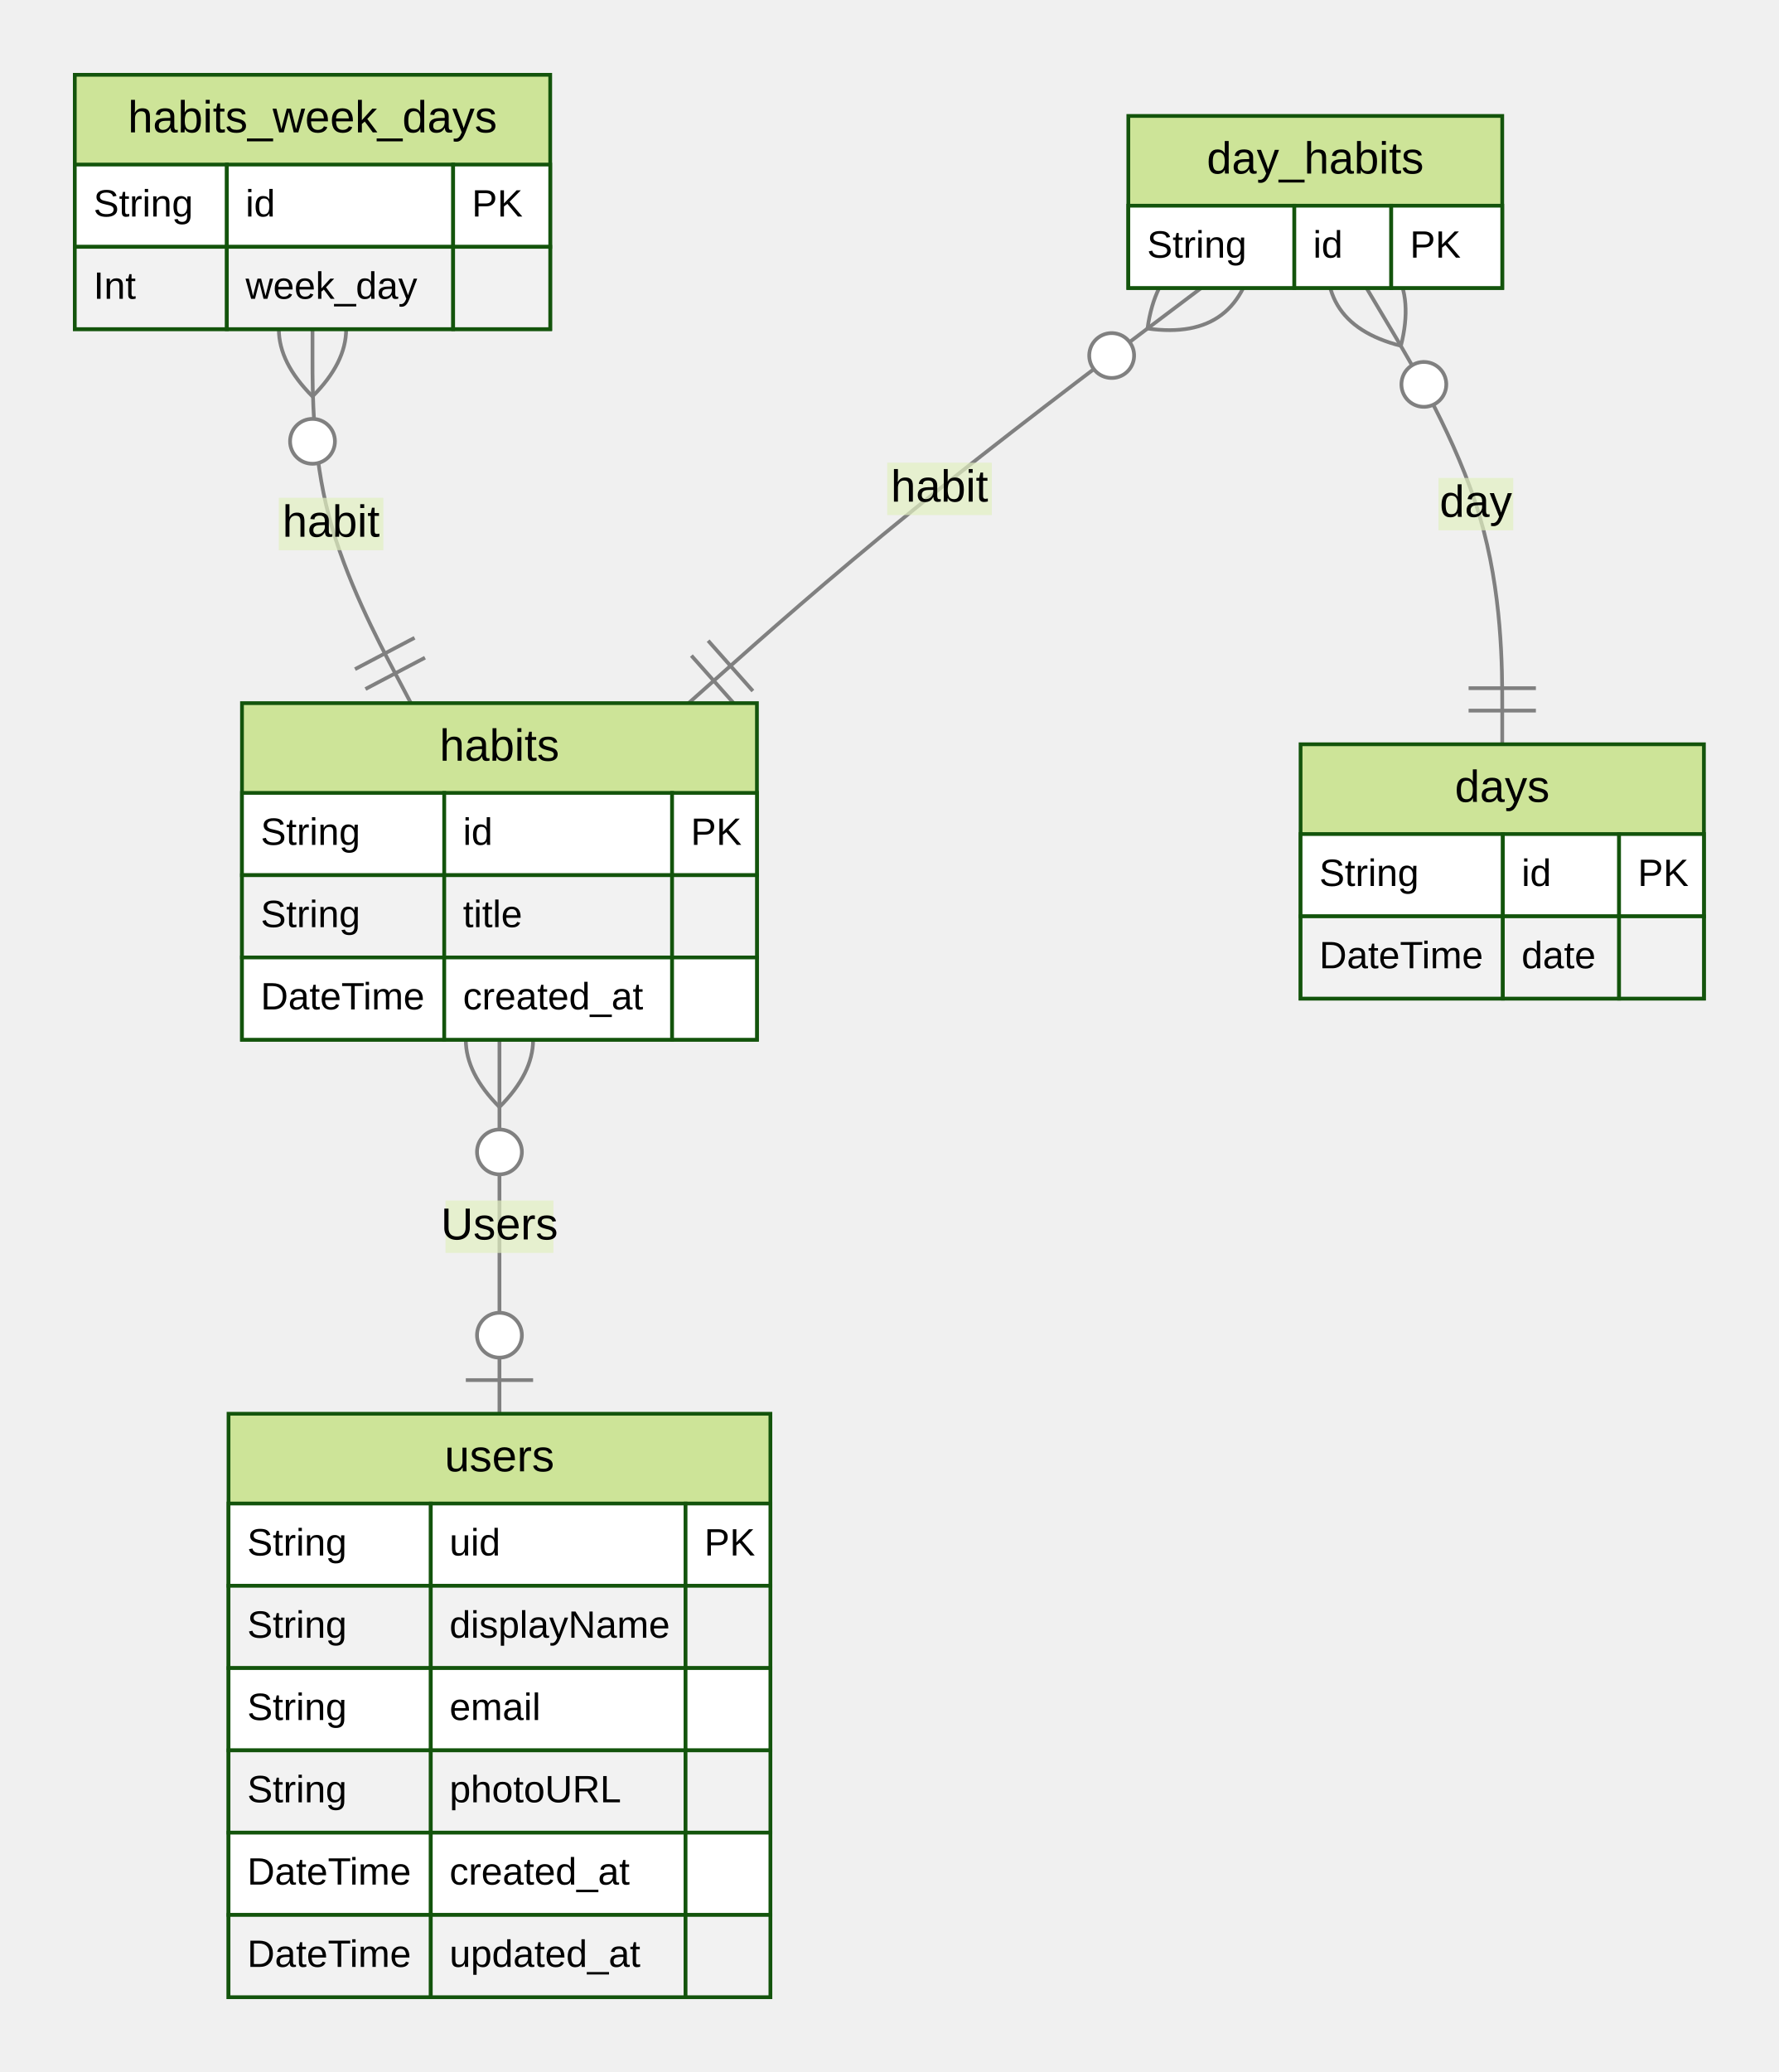
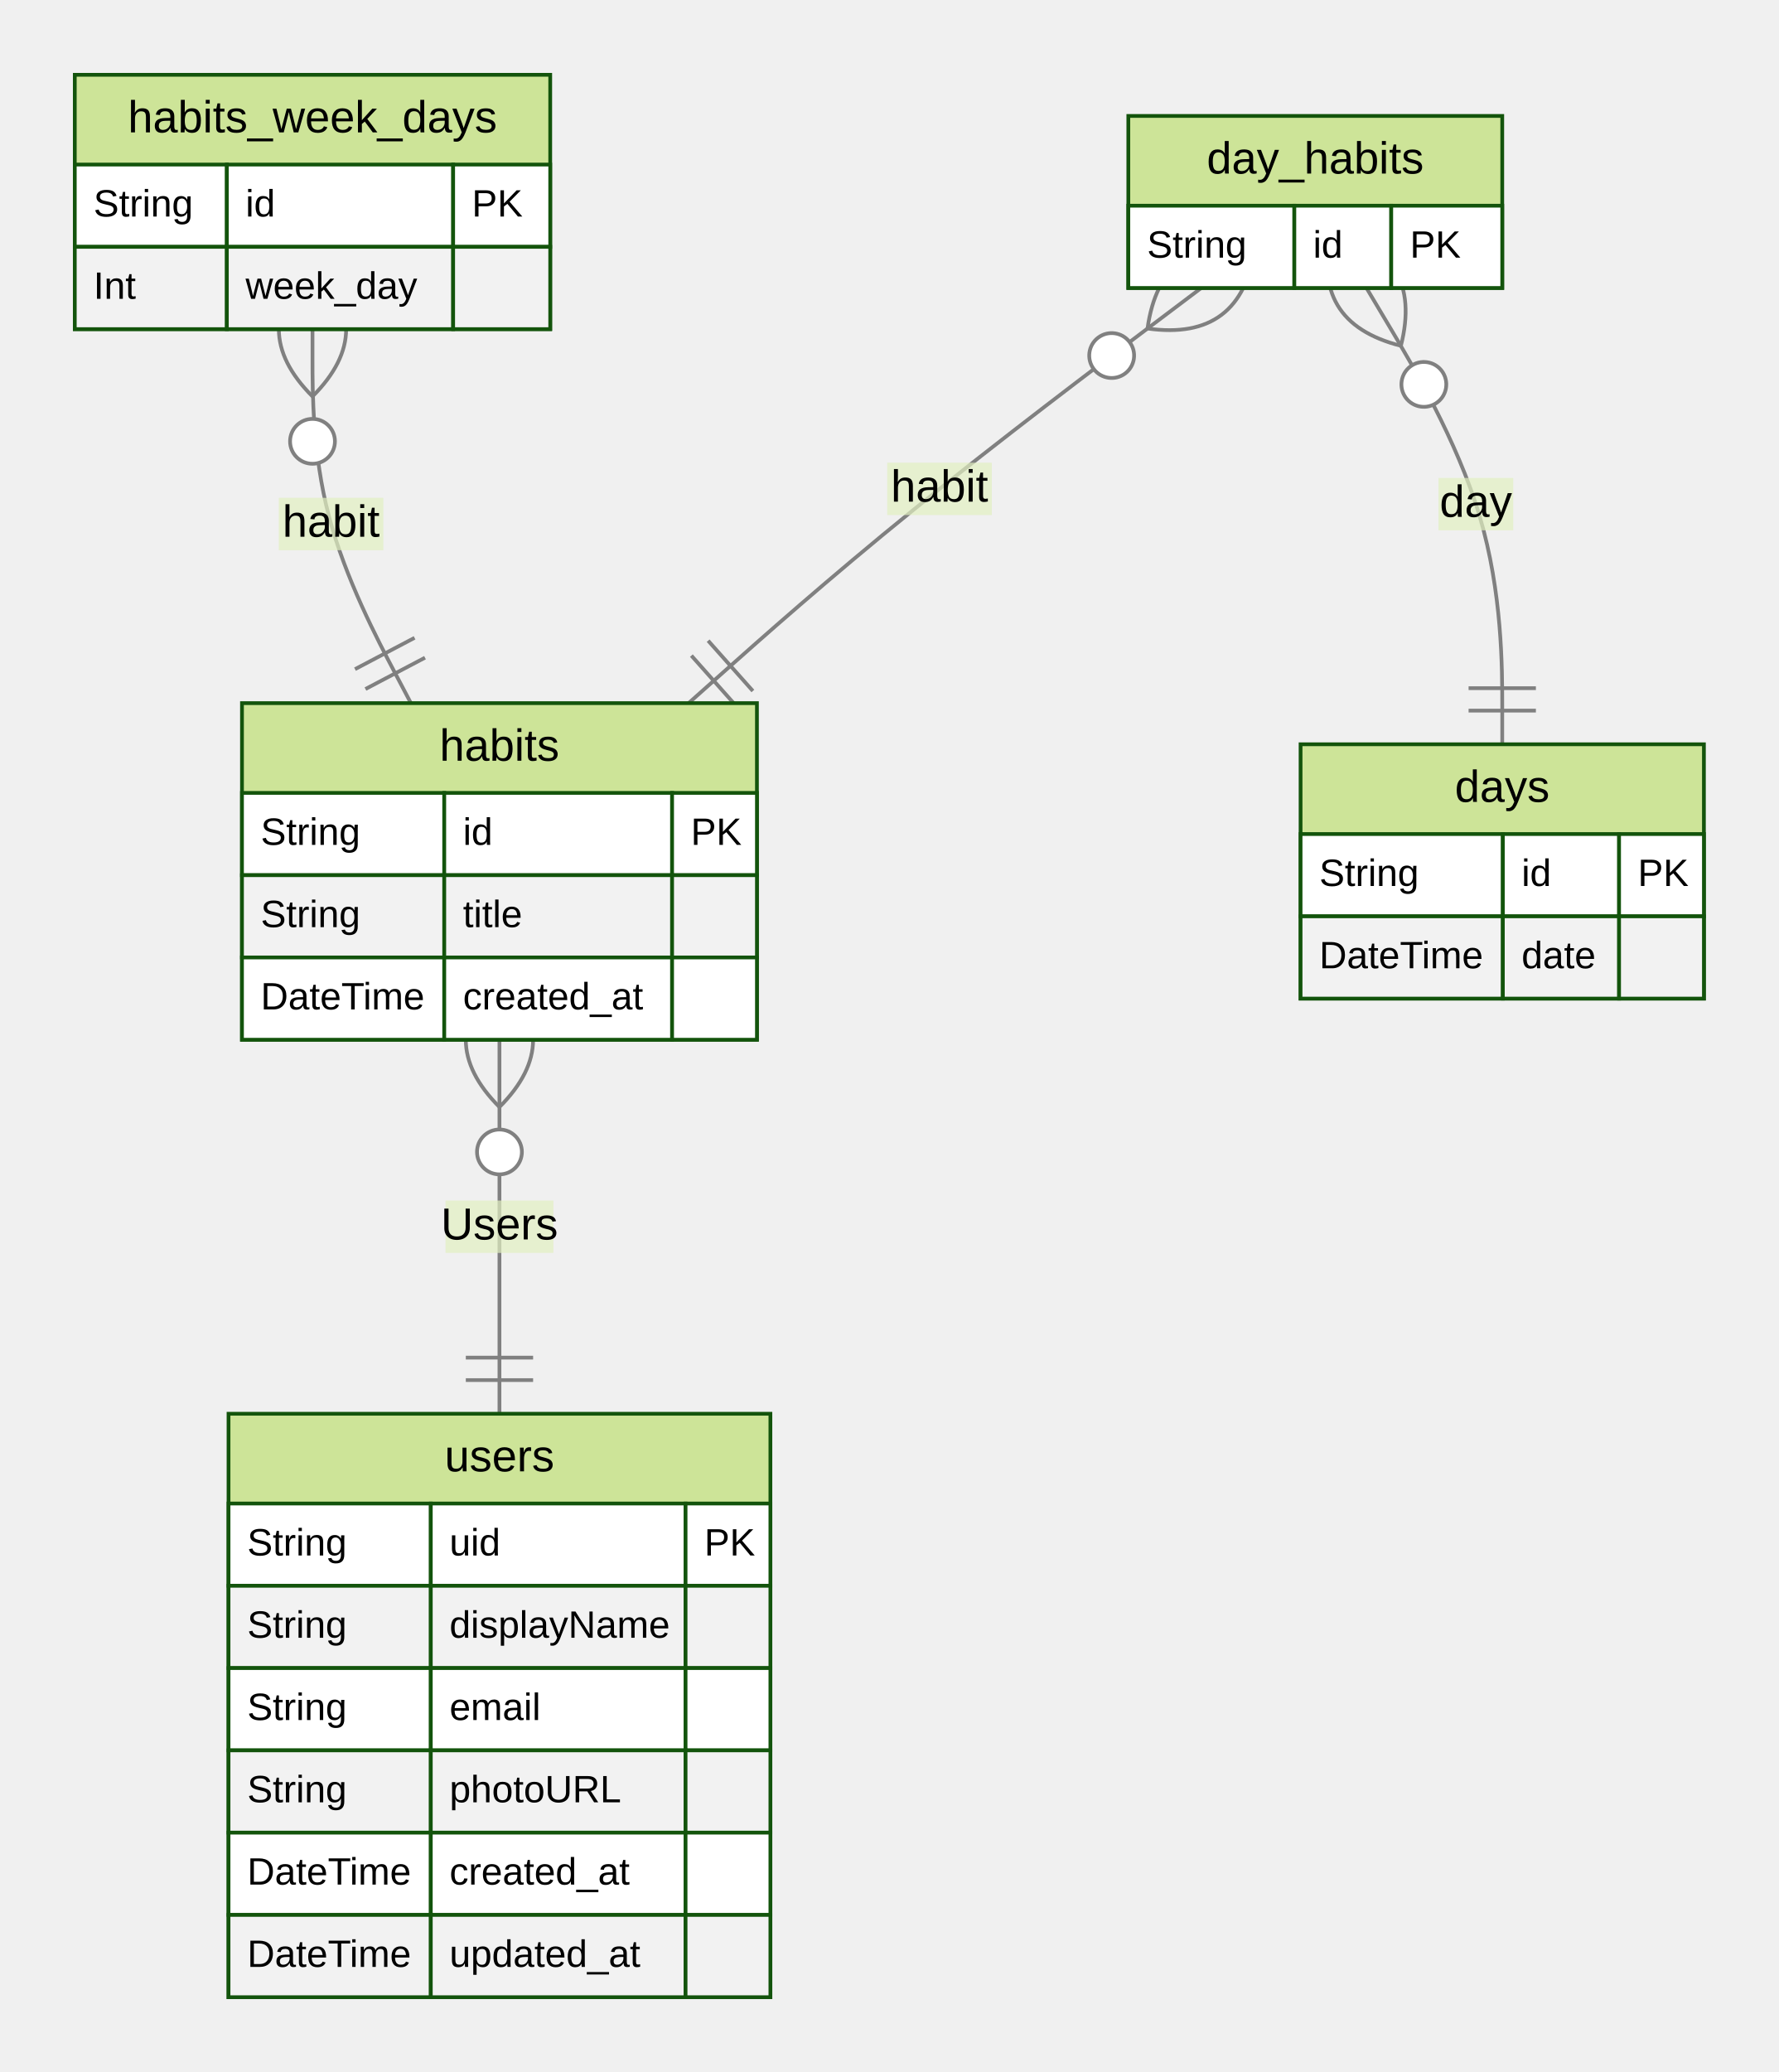
<svg xmlns="http://www.w3.org/2000/svg" aria-roledescription="er" viewBox="0 0 475.694 554" style="max-width: 475.694px; background-color: white;" width="100%" id="mermaid-0">
  <style>#mermaid-0{font-family:"trebuchet ms",verdana,arial,sans-serif;font-size:16px;fill:#000000;}#mermaid-0 .error-icon{fill:#552222;}#mermaid-0 .error-text{fill:#552222;stroke:#552222;}#mermaid-0 .edge-thickness-normal{stroke-width:2px;}#mermaid-0 .edge-thickness-thick{stroke-width:3.5px;}#mermaid-0 .edge-pattern-solid{stroke-dasharray:0;}#mermaid-0 .edge-pattern-dashed{stroke-dasharray:3;}#mermaid-0 .edge-pattern-dotted{stroke-dasharray:2;}#mermaid-0 .marker{fill:#000000;stroke:#000000;}#mermaid-0 .marker.cross{stroke:#000000;}#mermaid-0 svg{font-family:"trebuchet ms",verdana,arial,sans-serif;font-size:16px;}#mermaid-0 .entityBox{fill:#cde498;stroke:#13540c;}#mermaid-0 .attributeBoxOdd{fill:#ffffff;stroke:#13540c;}#mermaid-0 .attributeBoxEven{fill:#f2f2f2;stroke:#13540c;}#mermaid-0 .relationshipLabelBox{fill:hsl(78.158, 58.462%, 84.51%);opacity:0.7;background-color:hsl(78.158, 58.462%, 84.51%);}#mermaid-0 .relationshipLabelBox rect{opacity:0.5;}#mermaid-0 .relationshipLine{stroke:#000000;}#mermaid-0 .entityTitleText{text-anchor:middle;font-size:18px;fill:#000000;}#mermaid-0 :root{--mermaid-font-family:"trebuchet ms",verdana,arial,sans-serif;}</style>
  <g />
  <defs>
    <marker orient="auto" markerHeight="18" markerWidth="18" refY="9" refX="0" id="ONLY_ONE_START">
      <path d="M9,0 L9,18 M15,0 L15,18" fill="none" stroke="gray" />
    </marker>
  </defs>
  <defs>
    <marker orient="auto" markerHeight="18" markerWidth="18" refY="9" refX="18" id="ONLY_ONE_END">
      <path d="M3,0 L3,18 M9,0 L9,18" fill="none" stroke="gray" />
    </marker>
  </defs>
  <defs>
    <marker orient="auto" markerHeight="18" markerWidth="30" refY="9" refX="0" id="ZERO_OR_ONE_START">
      <circle r="6" cy="9" cx="21" fill="white" stroke="gray" />
      <path d="M9,0 L9,18" fill="none" stroke="gray" />
    </marker>
  </defs>
  <defs>
    <marker orient="auto" markerHeight="18" markerWidth="30" refY="9" refX="30" id="ZERO_OR_ONE_END">
      <circle r="6" cy="9" cx="9" fill="white" stroke="gray" />
      <path d="M21,0 L21,18" fill="none" stroke="gray" />
    </marker>
  </defs>
  <defs>
    <marker orient="auto" markerHeight="36" markerWidth="45" refY="18" refX="18" id="ONE_OR_MORE_START">
      <path d="M0,18 Q 18,0 36,18 Q 18,36 0,18 M42,9 L42,27" fill="none" stroke="gray" />
    </marker>
  </defs>
  <defs>
    <marker orient="auto" markerHeight="36" markerWidth="45" refY="18" refX="27" id="ONE_OR_MORE_END">
      <path d="M3,9 L3,27 M9,18 Q27,0 45,18 Q27,36 9,18" fill="none" stroke="gray" />
    </marker>
  </defs>
  <defs>
    <marker orient="auto" markerHeight="36" markerWidth="57" refY="18" refX="18" id="ZERO_OR_MORE_START">
      <circle r="6" cy="18" cx="48" fill="white" stroke="gray" />
      <path d="M0,18 Q18,0 36,18 Q18,36 0,18" fill="none" stroke="gray" />
    </marker>
  </defs>
  <defs>
    <marker orient="auto" markerHeight="36" markerWidth="57" refY="18" refX="39" id="ZERO_OR_MORE_END">
      <circle r="6" cy="18" cx="9" fill="white" stroke="gray" />
      <path d="M21,18 Q39,0 57,18 Q39,36 21,18" fill="none" stroke="gray" />
    </marker>
  </defs>
-   <path style="stroke: gray; fill: none;" marker-start="url(#ZERO_OR_MORE_START)" marker-end="url(#ZERO_OR_ONE_END)" d="M133.575,278L133.575,286.333C133.575,294.667,133.575,311.333,133.575,328C133.575,344.667,133.575,361.333,133.575,369.667L133.575,378" class="er relationshipLine" />
+   <path style="stroke: gray; fill: none;" marker-start="url(#ZERO_OR_MORE_START)" marker-end="url(#ONLY_ONE_END)" d="M133.575,278L133.575,286.333C133.575,294.667,133.575,311.333,133.575,328C133.575,344.667,133.575,361.333,133.575,369.667L133.575,378" class="er relationshipLine" />
  <path style="stroke: gray; fill: none;" marker-start="url(#ZERO_OR_MORE_START)" marker-end="url(#ONLY_ONE_END)" d="M83.575,88L83.575,96.333C83.575,104.667,83.575,121.333,87.961,138C92.347,154.667,101.119,171.333,105.505,179.667L109.891,188" class="er relationshipLine" />
  <path style="stroke: gray; fill: none;" marker-start="url(#ZERO_OR_MORE_START)" marker-end="url(#ONLY_ONE_END)" d="M365.45,77L371.502,87.167C377.553,97.333,389.656,117.667,395.708,138C401.76,158.333,401.76,178.667,401.76,188.833L401.76,199" class="er relationshipLine" />
  <path style="stroke: gray; fill: none;" marker-start="url(#ZERO_OR_MORE_START)" marker-end="url(#ONLY_ONE_END)" d="M321.258,77L307.776,87.167C294.293,97.333,267.328,117.667,244.478,136.167C221.628,154.667,202.893,171.333,193.526,179.667L184.159,188" class="er relationshipLine" />
-   <g transform="translate(64.71619,188 )" id="entity-habits-2ecb2ba1-ba1a-465d-b93c-2bad2fecbacc">
+   <g transform="translate(64.71619,188 )" id="entity-habits-411fae30-f034-458a-9095-a081ae5dc78a">
    <rect height="90" width="137.718" y="0" x="0" class="er entityBox" />
-     <text style="dominant-baseline: middle; text-anchor: middle; font-size: 12px;" transform="translate(68.85901,12)" y="0" x="0" id="text-entity-habits-2ecb2ba1-ba1a-465d-b93c-2bad2fecbacc" class="er entityLabel">habits</text>
+     <text style="dominant-baseline: middle; text-anchor: middle; font-size: 12px;" transform="translate(68.85901,12)" y="0" x="0" id="text-entity-habits-411fae30-f034-458a-9095-a081ae5dc78a" class="er entityLabel">habits</text>
    <rect height="22" width="54.096" y="24" x="0" class="er attributeBoxOdd" />
-     <text style="dominant-baseline: middle; font-size: 10.2px;" transform="translate(5,35)" y="0" x="0" id="text-entity-habits-2ecb2ba1-ba1a-465d-b93c-2bad2fecbacc-attr-1-type" class="er entityLabel">String</text>
+     <text style="dominant-baseline: middle; font-size: 10.2px;" transform="translate(5,35)" y="0" x="0" id="text-entity-habits-411fae30-f034-458a-9095-a081ae5dc78a-attr-1-type" class="er entityLabel">String</text>
    <rect height="22" width="60.935" y="24" x="54.096" class="er attributeBoxOdd" />
-     <text style="dominant-baseline: middle; font-size: 10.2px;" transform="translate(59.09555,35)" y="0" x="0" id="text-entity-habits-2ecb2ba1-ba1a-465d-b93c-2bad2fecbacc-attr-1-name" class="er entityLabel">id</text>
+     <text style="dominant-baseline: middle; font-size: 10.2px;" transform="translate(59.09555,35)" y="0" x="0" id="text-entity-habits-411fae30-f034-458a-9095-a081ae5dc78a-attr-1-name" class="er entityLabel">id</text>
    <rect height="22" width="22.688" y="24" x="115.03" class="er attributeBoxOdd" />
-     <text style="dominant-baseline: middle; font-size: 10.2px;" transform="translate(120.0303,35)" y="0" x="0" id="text-entity-habits-2ecb2ba1-ba1a-465d-b93c-2bad2fecbacc-attr-1-key" class="er entityLabel">PK</text>
+     <text style="dominant-baseline: middle; font-size: 10.2px;" transform="translate(120.0303,35)" y="0" x="0" id="text-entity-habits-411fae30-f034-458a-9095-a081ae5dc78a-attr-1-key" class="er entityLabel">PK</text>
    <rect height="22" width="54.096" y="46" x="0" class="er attributeBoxEven" />
-     <text style="dominant-baseline: middle; font-size: 10.2px;" transform="translate(5,57)" y="0" x="0" id="text-entity-habits-2ecb2ba1-ba1a-465d-b93c-2bad2fecbacc-attr-2-type" class="er entityLabel">String</text>
+     <text style="dominant-baseline: middle; font-size: 10.2px;" transform="translate(5,57)" y="0" x="0" id="text-entity-habits-411fae30-f034-458a-9095-a081ae5dc78a-attr-2-type" class="er entityLabel">String</text>
    <rect height="22" width="60.935" y="46" x="54.096" class="er attributeBoxEven" />
-     <text style="dominant-baseline: middle; font-size: 10.2px;" transform="translate(59.09555,57)" y="0" x="0" id="text-entity-habits-2ecb2ba1-ba1a-465d-b93c-2bad2fecbacc-attr-2-name" class="er entityLabel">title</text>
+     <text style="dominant-baseline: middle; font-size: 10.2px;" transform="translate(59.09555,57)" y="0" x="0" id="text-entity-habits-411fae30-f034-458a-9095-a081ae5dc78a-attr-2-name" class="er entityLabel">title</text>
    <rect height="22" width="22.688" y="46" x="115.03" class="er attributeBoxEven" />
-     <text style="dominant-baseline: middle; font-size: 10.2px;" transform="translate(120.0303,57)" y="0" x="0" id="text-entity-habits-2ecb2ba1-ba1a-465d-b93c-2bad2fecbacc-attr-2-key" class="er entityLabel" />
+     <text style="dominant-baseline: middle; font-size: 10.2px;" transform="translate(120.0303,57)" y="0" x="0" id="text-entity-habits-411fae30-f034-458a-9095-a081ae5dc78a-attr-2-key" class="er entityLabel" />
    <rect height="22" width="54.096" y="68" x="0" class="er attributeBoxOdd" />
-     <text style="dominant-baseline: middle; font-size: 10.2px;" transform="translate(5,79)" y="0" x="0" id="text-entity-habits-2ecb2ba1-ba1a-465d-b93c-2bad2fecbacc-attr-3-type" class="er entityLabel">DateTime</text>
+     <text style="dominant-baseline: middle; font-size: 10.2px;" transform="translate(5,79)" y="0" x="0" id="text-entity-habits-411fae30-f034-458a-9095-a081ae5dc78a-attr-3-type" class="er entityLabel">DateTime</text>
    <rect height="22" width="60.935" y="68" x="54.096" class="er attributeBoxOdd" />
-     <text style="dominant-baseline: middle; font-size: 10.2px;" transform="translate(59.09555,79)" y="0" x="0" id="text-entity-habits-2ecb2ba1-ba1a-465d-b93c-2bad2fecbacc-attr-3-name" class="er entityLabel">created_at</text>
+     <text style="dominant-baseline: middle; font-size: 10.2px;" transform="translate(59.09555,79)" y="0" x="0" id="text-entity-habits-411fae30-f034-458a-9095-a081ae5dc78a-attr-3-name" class="er entityLabel">created_at</text>
    <rect height="22" width="22.688" y="68" x="115.03" class="er attributeBoxOdd" />
-     <text style="dominant-baseline: middle; font-size: 10.2px;" transform="translate(120.0303,79)" y="0" x="0" id="text-entity-habits-2ecb2ba1-ba1a-465d-b93c-2bad2fecbacc-attr-3-key" class="er entityLabel" />
+     <text style="dominant-baseline: middle; font-size: 10.2px;" transform="translate(120.0303,79)" y="0" x="0" id="text-entity-habits-411fae30-f034-458a-9095-a081ae5dc78a-attr-3-key" class="er entityLabel" />
  </g>
-   <g transform="translate(20,20 )" id="entity-habitsweekdays-be028531-451e-4eb9-823c-9918cedfff3e">
+   <g transform="translate(20,20 )" id="entity-habitsweekdays-fde26de9-a7a4-4201-b60f-8f1720625f44">
    <rect height="68" width="127.15" y="0" x="0" class="er entityBox" />
-     <text style="dominant-baseline: middle; text-anchor: middle; font-size: 12px;" transform="translate(63.5752,12)" y="0" x="0" id="text-entity-habitsweekdays-be028531-451e-4eb9-823c-9918cedfff3e" class="er entityLabel">habits_week_days</text>
+     <text style="dominant-baseline: middle; text-anchor: middle; font-size: 12px;" transform="translate(63.5752,12)" y="0" x="0" id="text-entity-habitsweekdays-fde26de9-a7a4-4201-b60f-8f1720625f44" class="er entityLabel">habits_week_days</text>
    <rect height="22" width="40.668" y="24" x="0" class="er attributeBoxOdd" />
-     <text style="dominant-baseline: middle; font-size: 10.2px;" transform="translate(5,35)" y="0" x="0" id="text-entity-habitsweekdays-be028531-451e-4eb9-823c-9918cedfff3e-attr-1-type" class="er entityLabel">String</text>
+     <text style="dominant-baseline: middle; font-size: 10.2px;" transform="translate(5,35)" y="0" x="0" id="text-entity-habitsweekdays-fde26de9-a7a4-4201-b60f-8f1720625f44-attr-1-type" class="er entityLabel">String</text>
    <rect height="22" width="60.524" y="24" x="40.668" class="er attributeBoxOdd" />
-     <text style="dominant-baseline: middle; font-size: 10.2px;" transform="translate(45.66758,35)" y="0" x="0" id="text-entity-habitsweekdays-be028531-451e-4eb9-823c-9918cedfff3e-attr-1-name" class="er entityLabel">id</text>
+     <text style="dominant-baseline: middle; font-size: 10.2px;" transform="translate(45.66758,35)" y="0" x="0" id="text-entity-habitsweekdays-fde26de9-a7a4-4201-b60f-8f1720625f44-attr-1-name" class="er entityLabel">id</text>
    <rect height="22" width="25.959" y="24" x="101.191" class="er attributeBoxOdd" />
-     <text style="dominant-baseline: middle; font-size: 10.2px;" transform="translate(106.1912,35)" y="0" x="0" id="text-entity-habitsweekdays-be028531-451e-4eb9-823c-9918cedfff3e-attr-1-key" class="er entityLabel">PK</text>
+     <text style="dominant-baseline: middle; font-size: 10.2px;" transform="translate(106.1912,35)" y="0" x="0" id="text-entity-habitsweekdays-fde26de9-a7a4-4201-b60f-8f1720625f44-attr-1-key" class="er entityLabel">PK</text>
    <rect height="22" width="40.668" y="46" x="0" class="er attributeBoxEven" />
-     <text style="dominant-baseline: middle; font-size: 10.2px;" transform="translate(5,57)" y="0" x="0" id="text-entity-habitsweekdays-be028531-451e-4eb9-823c-9918cedfff3e-attr-2-type" class="er entityLabel">Int</text>
+     <text style="dominant-baseline: middle; font-size: 10.2px;" transform="translate(5,57)" y="0" x="0" id="text-entity-habitsweekdays-fde26de9-a7a4-4201-b60f-8f1720625f44-attr-2-type" class="er entityLabel">Int</text>
    <rect height="22" width="60.524" y="46" x="40.668" class="er attributeBoxEven" />
-     <text style="dominant-baseline: middle; font-size: 10.2px;" transform="translate(45.66758,57)" y="0" x="0" id="text-entity-habitsweekdays-be028531-451e-4eb9-823c-9918cedfff3e-attr-2-name" class="er entityLabel">week_day</text>
+     <text style="dominant-baseline: middle; font-size: 10.2px;" transform="translate(45.66758,57)" y="0" x="0" id="text-entity-habitsweekdays-fde26de9-a7a4-4201-b60f-8f1720625f44-attr-2-name" class="er entityLabel">week_day</text>
    <rect height="22" width="25.959" y="46" x="101.191" class="er attributeBoxEven" />
-     <text style="dominant-baseline: middle; font-size: 10.2px;" transform="translate(106.1912,57)" y="0" x="0" id="text-entity-habitsweekdays-be028531-451e-4eb9-823c-9918cedfff3e-attr-2-key" class="er entityLabel" />
+     <text style="dominant-baseline: middle; font-size: 10.2px;" transform="translate(106.1912,57)" y="0" x="0" id="text-entity-habitsweekdays-fde26de9-a7a4-4201-b60f-8f1720625f44-attr-2-key" class="er entityLabel" />
  </g>
-   <g transform="translate(347.825,199 )" id="entity-days-543e1441-a908-446b-acc6-e53be007b0c4">
+   <g transform="translate(347.825,199 )" id="entity-days-19acbe64-7120-40e4-9311-2f484f802724">
    <rect height="68" width="107.869" y="0" x="0" class="er entityBox" />
-     <text style="dominant-baseline: middle; text-anchor: middle; font-size: 12px;" transform="translate(53.93452,12)" y="0" x="0" id="text-entity-days-543e1441-a908-446b-acc6-e53be007b0c4" class="er entityLabel">days</text>
+     <text style="dominant-baseline: middle; text-anchor: middle; font-size: 12px;" transform="translate(53.93452,12)" y="0" x="0" id="text-entity-days-19acbe64-7120-40e4-9311-2f484f802724" class="er entityLabel">days</text>
    <rect height="22" width="54.096" y="24" x="0" class="er attributeBoxOdd" />
-     <text style="dominant-baseline: middle; font-size: 10.2px;" transform="translate(5,35)" y="0" x="0" id="text-entity-days-543e1441-a908-446b-acc6-e53be007b0c4-attr-1-type" class="er entityLabel">String</text>
+     <text style="dominant-baseline: middle; font-size: 10.2px;" transform="translate(5,35)" y="0" x="0" id="text-entity-days-19acbe64-7120-40e4-9311-2f484f802724-attr-1-type" class="er entityLabel">String</text>
    <rect height="22" width="31.086" y="24" x="54.096" class="er attributeBoxOdd" />
-     <text style="dominant-baseline: middle; font-size: 10.2px;" transform="translate(59.09555,35)" y="0" x="0" id="text-entity-days-543e1441-a908-446b-acc6-e53be007b0c4-attr-1-name" class="er entityLabel">id</text>
+     <text style="dominant-baseline: middle; font-size: 10.2px;" transform="translate(59.09555,35)" y="0" x="0" id="text-entity-days-19acbe64-7120-40e4-9311-2f484f802724-attr-1-name" class="er entityLabel">id</text>
    <rect height="22" width="22.688" y="24" x="85.181" class="er attributeBoxOdd" />
-     <text style="dominant-baseline: middle; font-size: 10.2px;" transform="translate(90.18137,35)" y="0" x="0" id="text-entity-days-543e1441-a908-446b-acc6-e53be007b0c4-attr-1-key" class="er entityLabel">PK</text>
+     <text style="dominant-baseline: middle; font-size: 10.2px;" transform="translate(90.18137,35)" y="0" x="0" id="text-entity-days-19acbe64-7120-40e4-9311-2f484f802724-attr-1-key" class="er entityLabel">PK</text>
    <rect height="22" width="54.096" y="46" x="0" class="er attributeBoxEven" />
-     <text style="dominant-baseline: middle; font-size: 10.2px;" transform="translate(5,57)" y="0" x="0" id="text-entity-days-543e1441-a908-446b-acc6-e53be007b0c4-attr-2-type" class="er entityLabel">DateTime</text>
+     <text style="dominant-baseline: middle; font-size: 10.2px;" transform="translate(5,57)" y="0" x="0" id="text-entity-days-19acbe64-7120-40e4-9311-2f484f802724-attr-2-type" class="er entityLabel">DateTime</text>
    <rect height="22" width="31.086" y="46" x="54.096" class="er attributeBoxEven" />
-     <text style="dominant-baseline: middle; font-size: 10.2px;" transform="translate(59.09555,57)" y="0" x="0" id="text-entity-days-543e1441-a908-446b-acc6-e53be007b0c4-attr-2-name" class="er entityLabel">date</text>
+     <text style="dominant-baseline: middle; font-size: 10.2px;" transform="translate(59.09555,57)" y="0" x="0" id="text-entity-days-19acbe64-7120-40e4-9311-2f484f802724-attr-2-name" class="er entityLabel">date</text>
    <rect height="22" width="22.688" y="46" x="85.181" class="er attributeBoxEven" />
-     <text style="dominant-baseline: middle; font-size: 10.2px;" transform="translate(90.18137,57)" y="0" x="0" id="text-entity-days-543e1441-a908-446b-acc6-e53be007b0c4-attr-2-key" class="er entityLabel" />
+     <text style="dominant-baseline: middle; font-size: 10.2px;" transform="translate(90.18137,57)" y="0" x="0" id="text-entity-days-19acbe64-7120-40e4-9311-2f484f802724-attr-2-key" class="er entityLabel" />
  </g>
-   <g transform="translate(301.7596,31 )" id="entity-dayhabits-646463e8-09fa-438d-8119-c61a881bb9f8">
+   <g transform="translate(301.7596,31 )" id="entity-dayhabits-57fc7ee7-c753-4a8e-afda-bc867fe4cc27">
    <rect height="46" width="100" y="0" x="0" class="er entityBox" />
-     <text style="dominant-baseline: middle; text-anchor: middle; font-size: 12px;" transform="translate(50,12)" y="0" x="0" id="text-entity-dayhabits-646463e8-09fa-438d-8119-c61a881bb9f8" class="er entityLabel">day_habits</text>
+     <text style="dominant-baseline: middle; text-anchor: middle; font-size: 12px;" transform="translate(50,12)" y="0" x="0" id="text-entity-dayhabits-57fc7ee7-c753-4a8e-afda-bc867fe4cc27" class="er entityLabel">day_habits</text>
    <rect height="22" width="44.399" y="24" x="0" class="er attributeBoxOdd" />
-     <text style="dominant-baseline: middle; font-size: 10.2px;" transform="translate(5,35)" y="0" x="0" id="text-entity-dayhabits-646463e8-09fa-438d-8119-c61a881bb9f8-attr-1-type" class="er entityLabel">String</text>
+     <text style="dominant-baseline: middle; font-size: 10.2px;" transform="translate(5,35)" y="0" x="0" id="text-entity-dayhabits-57fc7ee7-c753-4a8e-afda-bc867fe4cc27-attr-1-type" class="er entityLabel">String</text>
    <rect height="22" width="25.911" y="24" x="44.399" class="er attributeBoxOdd" />
-     <text style="dominant-baseline: middle; font-size: 10.2px;" transform="translate(49.39862,35)" y="0" x="0" id="text-entity-dayhabits-646463e8-09fa-438d-8119-c61a881bb9f8-attr-1-name" class="er entityLabel">id</text>
+     <text style="dominant-baseline: middle; font-size: 10.2px;" transform="translate(49.39862,35)" y="0" x="0" id="text-entity-dayhabits-57fc7ee7-c753-4a8e-afda-bc867fe4cc27-attr-1-name" class="er entityLabel">id</text>
    <rect height="22" width="29.69" y="24" x="70.31" class="er attributeBoxOdd" />
-     <text style="dominant-baseline: middle; font-size: 10.2px;" transform="translate(75.30976,35)" y="0" x="0" id="text-entity-dayhabits-646463e8-09fa-438d-8119-c61a881bb9f8-attr-1-key" class="er entityLabel">PK</text>
+     <text style="dominant-baseline: middle; font-size: 10.2px;" transform="translate(75.30976,35)" y="0" x="0" id="text-entity-dayhabits-57fc7ee7-c753-4a8e-afda-bc867fe4cc27-attr-1-key" class="er entityLabel">PK</text>
  </g>
-   <g transform="translate(61.11584,378 )" id="entity-users-2dbec52a-0472-4c0d-a124-71e71adbc687">
+   <g transform="translate(61.11584,378 )" id="entity-users-66a00455-6298-451a-8457-b2902c95203a">
    <rect height="156" width="144.919" y="0" x="0" class="er entityBox" />
-     <text style="dominant-baseline: middle; text-anchor: middle; font-size: 12px;" transform="translate(72.45936,12)" y="0" x="0" id="text-entity-users-2dbec52a-0472-4c0d-a124-71e71adbc687" class="er entityLabel">users</text>
+     <text style="dominant-baseline: middle; text-anchor: middle; font-size: 12px;" transform="translate(72.45936,12)" y="0" x="0" id="text-entity-users-66a00455-6298-451a-8457-b2902c95203a" class="er entityLabel">users</text>
    <rect height="22" width="54.096" y="24" x="0" class="er attributeBoxOdd" />
-     <text style="dominant-baseline: middle; font-size: 10.2px;" transform="translate(5,35)" y="0" x="0" id="text-entity-users-2dbec52a-0472-4c0d-a124-71e71adbc687-attr-1-type" class="er entityLabel">String</text>
+     <text style="dominant-baseline: middle; font-size: 10.2px;" transform="translate(5,35)" y="0" x="0" id="text-entity-users-66a00455-6298-451a-8457-b2902c95203a-attr-1-type" class="er entityLabel">String</text>
    <rect height="22" width="68.135" y="24" x="54.096" class="er attributeBoxOdd" />
-     <text style="dominant-baseline: middle; font-size: 10.2px;" transform="translate(59.09555,35)" y="0" x="0" id="text-entity-users-2dbec52a-0472-4c0d-a124-71e71adbc687-attr-1-name" class="er entityLabel">uid</text>
+     <text style="dominant-baseline: middle; font-size: 10.2px;" transform="translate(59.09555,35)" y="0" x="0" id="text-entity-users-66a00455-6298-451a-8457-b2902c95203a-attr-1-name" class="er entityLabel">uid</text>
    <rect height="22" width="22.688" y="24" x="122.231" class="er attributeBoxOdd" />
-     <text style="dominant-baseline: middle; font-size: 10.2px;" transform="translate(127.231,35)" y="0" x="0" id="text-entity-users-2dbec52a-0472-4c0d-a124-71e71adbc687-attr-1-key" class="er entityLabel">PK</text>
+     <text style="dominant-baseline: middle; font-size: 10.2px;" transform="translate(127.231,35)" y="0" x="0" id="text-entity-users-66a00455-6298-451a-8457-b2902c95203a-attr-1-key" class="er entityLabel">PK</text>
    <rect height="22" width="54.096" y="46" x="0" class="er attributeBoxEven" />
-     <text style="dominant-baseline: middle; font-size: 10.2px;" transform="translate(5,57)" y="0" x="0" id="text-entity-users-2dbec52a-0472-4c0d-a124-71e71adbc687-attr-2-type" class="er entityLabel">String</text>
+     <text style="dominant-baseline: middle; font-size: 10.2px;" transform="translate(5,57)" y="0" x="0" id="text-entity-users-66a00455-6298-451a-8457-b2902c95203a-attr-2-type" class="er entityLabel">String</text>
    <rect height="22" width="68.135" y="46" x="54.096" class="er attributeBoxEven" />
-     <text style="dominant-baseline: middle; font-size: 10.2px;" transform="translate(59.09555,57)" y="0" x="0" id="text-entity-users-2dbec52a-0472-4c0d-a124-71e71adbc687-attr-2-name" class="er entityLabel">displayName</text>
+     <text style="dominant-baseline: middle; font-size: 10.2px;" transform="translate(59.09555,57)" y="0" x="0" id="text-entity-users-66a00455-6298-451a-8457-b2902c95203a-attr-2-name" class="er entityLabel">displayName</text>
    <rect height="22" width="22.688" y="46" x="122.231" class="er attributeBoxEven" />
-     <text style="dominant-baseline: middle; font-size: 10.2px;" transform="translate(127.231,57)" y="0" x="0" id="text-entity-users-2dbec52a-0472-4c0d-a124-71e71adbc687-attr-2-key" class="er entityLabel" />
+     <text style="dominant-baseline: middle; font-size: 10.2px;" transform="translate(127.231,57)" y="0" x="0" id="text-entity-users-66a00455-6298-451a-8457-b2902c95203a-attr-2-key" class="er entityLabel" />
    <rect height="22" width="54.096" y="68" x="0" class="er attributeBoxOdd" />
-     <text style="dominant-baseline: middle; font-size: 10.2px;" transform="translate(5,79)" y="0" x="0" id="text-entity-users-2dbec52a-0472-4c0d-a124-71e71adbc687-attr-3-type" class="er entityLabel">String</text>
+     <text style="dominant-baseline: middle; font-size: 10.2px;" transform="translate(5,79)" y="0" x="0" id="text-entity-users-66a00455-6298-451a-8457-b2902c95203a-attr-3-type" class="er entityLabel">String</text>
    <rect height="22" width="68.135" y="68" x="54.096" class="er attributeBoxOdd" />
-     <text style="dominant-baseline: middle; font-size: 10.2px;" transform="translate(59.09555,79)" y="0" x="0" id="text-entity-users-2dbec52a-0472-4c0d-a124-71e71adbc687-attr-3-name" class="er entityLabel">email</text>
+     <text style="dominant-baseline: middle; font-size: 10.2px;" transform="translate(59.09555,79)" y="0" x="0" id="text-entity-users-66a00455-6298-451a-8457-b2902c95203a-attr-3-name" class="er entityLabel">email</text>
    <rect height="22" width="22.688" y="68" x="122.231" class="er attributeBoxOdd" />
-     <text style="dominant-baseline: middle; font-size: 10.2px;" transform="translate(127.231,79)" y="0" x="0" id="text-entity-users-2dbec52a-0472-4c0d-a124-71e71adbc687-attr-3-key" class="er entityLabel" />
+     <text style="dominant-baseline: middle; font-size: 10.2px;" transform="translate(127.231,79)" y="0" x="0" id="text-entity-users-66a00455-6298-451a-8457-b2902c95203a-attr-3-key" class="er entityLabel" />
    <rect height="22" width="54.096" y="90" x="0" class="er attributeBoxEven" />
-     <text style="dominant-baseline: middle; font-size: 10.2px;" transform="translate(5,101)" y="0" x="0" id="text-entity-users-2dbec52a-0472-4c0d-a124-71e71adbc687-attr-4-type" class="er entityLabel">String</text>
+     <text style="dominant-baseline: middle; font-size: 10.2px;" transform="translate(5,101)" y="0" x="0" id="text-entity-users-66a00455-6298-451a-8457-b2902c95203a-attr-4-type" class="er entityLabel">String</text>
    <rect height="22" width="68.135" y="90" x="54.096" class="er attributeBoxEven" />
-     <text style="dominant-baseline: middle; font-size: 10.2px;" transform="translate(59.09555,101)" y="0" x="0" id="text-entity-users-2dbec52a-0472-4c0d-a124-71e71adbc687-attr-4-name" class="er entityLabel">photoURL</text>
+     <text style="dominant-baseline: middle; font-size: 10.2px;" transform="translate(59.09555,101)" y="0" x="0" id="text-entity-users-66a00455-6298-451a-8457-b2902c95203a-attr-4-name" class="er entityLabel">photoURL</text>
    <rect height="22" width="22.688" y="90" x="122.231" class="er attributeBoxEven" />
-     <text style="dominant-baseline: middle; font-size: 10.2px;" transform="translate(127.231,101)" y="0" x="0" id="text-entity-users-2dbec52a-0472-4c0d-a124-71e71adbc687-attr-4-key" class="er entityLabel" />
+     <text style="dominant-baseline: middle; font-size: 10.2px;" transform="translate(127.231,101)" y="0" x="0" id="text-entity-users-66a00455-6298-451a-8457-b2902c95203a-attr-4-key" class="er entityLabel" />
    <rect height="22" width="54.096" y="112" x="0" class="er attributeBoxOdd" />
-     <text style="dominant-baseline: middle; font-size: 10.2px;" transform="translate(5,123)" y="0" x="0" id="text-entity-users-2dbec52a-0472-4c0d-a124-71e71adbc687-attr-5-type" class="er entityLabel">DateTime</text>
+     <text style="dominant-baseline: middle; font-size: 10.2px;" transform="translate(5,123)" y="0" x="0" id="text-entity-users-66a00455-6298-451a-8457-b2902c95203a-attr-5-type" class="er entityLabel">DateTime</text>
    <rect height="22" width="68.135" y="112" x="54.096" class="er attributeBoxOdd" />
-     <text style="dominant-baseline: middle; font-size: 10.2px;" transform="translate(59.09555,123)" y="0" x="0" id="text-entity-users-2dbec52a-0472-4c0d-a124-71e71adbc687-attr-5-name" class="er entityLabel">created_at</text>
+     <text style="dominant-baseline: middle; font-size: 10.2px;" transform="translate(59.09555,123)" y="0" x="0" id="text-entity-users-66a00455-6298-451a-8457-b2902c95203a-attr-5-name" class="er entityLabel">created_at</text>
    <rect height="22" width="22.688" y="112" x="122.231" class="er attributeBoxOdd" />
-     <text style="dominant-baseline: middle; font-size: 10.2px;" transform="translate(127.231,123)" y="0" x="0" id="text-entity-users-2dbec52a-0472-4c0d-a124-71e71adbc687-attr-5-key" class="er entityLabel" />
+     <text style="dominant-baseline: middle; font-size: 10.2px;" transform="translate(127.231,123)" y="0" x="0" id="text-entity-users-66a00455-6298-451a-8457-b2902c95203a-attr-5-key" class="er entityLabel" />
    <rect height="22" width="54.096" y="134" x="0" class="er attributeBoxEven" />
-     <text style="dominant-baseline: middle; font-size: 10.2px;" transform="translate(5,145)" y="0" x="0" id="text-entity-users-2dbec52a-0472-4c0d-a124-71e71adbc687-attr-6-type" class="er entityLabel">DateTime</text>
+     <text style="dominant-baseline: middle; font-size: 10.2px;" transform="translate(5,145)" y="0" x="0" id="text-entity-users-66a00455-6298-451a-8457-b2902c95203a-attr-6-type" class="er entityLabel">DateTime</text>
    <rect height="22" width="68.135" y="134" x="54.096" class="er attributeBoxEven" />
-     <text style="dominant-baseline: middle; font-size: 10.2px;" transform="translate(59.09555,145)" y="0" x="0" id="text-entity-users-2dbec52a-0472-4c0d-a124-71e71adbc687-attr-6-name" class="er entityLabel">updated_at</text>
+     <text style="dominant-baseline: middle; font-size: 10.2px;" transform="translate(59.09555,145)" y="0" x="0" id="text-entity-users-66a00455-6298-451a-8457-b2902c95203a-attr-6-name" class="er entityLabel">updated_at</text>
    <rect height="22" width="22.688" y="134" x="122.231" class="er attributeBoxEven" />
-     <text style="dominant-baseline: middle; font-size: 10.2px;" transform="translate(127.231,145)" y="0" x="0" id="text-entity-users-2dbec52a-0472-4c0d-a124-71e71adbc687-attr-6-key" class="er entityLabel" />
+     <text style="dominant-baseline: middle; font-size: 10.2px;" transform="translate(127.231,145)" y="0" x="0" id="text-entity-users-66a00455-6298-451a-8457-b2902c95203a-attr-6-key" class="er entityLabel" />
  </g>
  <rect height="14" width="28.848" y="321" x="119.151" class="er relationshipLabelBox" />
  <text style="text-anchor: middle; dominant-baseline: middle; font-size: 12px;" y="328" x="133.575" id="rel1" class="er relationshipLabel">Users</text>
  <rect height="14" width="27.969" y="133.109" x="74.555" class="er relationshipLabelBox" />
  <text style="text-anchor: middle; dominant-baseline: middle; font-size: 12px;" y="140.109" x="88.539" id="rel2" class="er relationshipLabel">habit</text>
  <rect height="14" width="19.99" y="127.788" x="384.708" class="er relationshipLabelBox" />
  <text style="text-anchor: middle; dominant-baseline: middle; font-size: 12px;" y="134.788" x="394.703" id="rel3" class="er relationshipLabel">day</text>
  <rect height="14" width="27.969" y="123.718" x="237.275" class="er relationshipLabelBox" />
  <text style="text-anchor: middle; dominant-baseline: middle; font-size: 12px;" y="130.718" x="251.259" id="rel4" class="er relationshipLabel">habit</text>
</svg>
